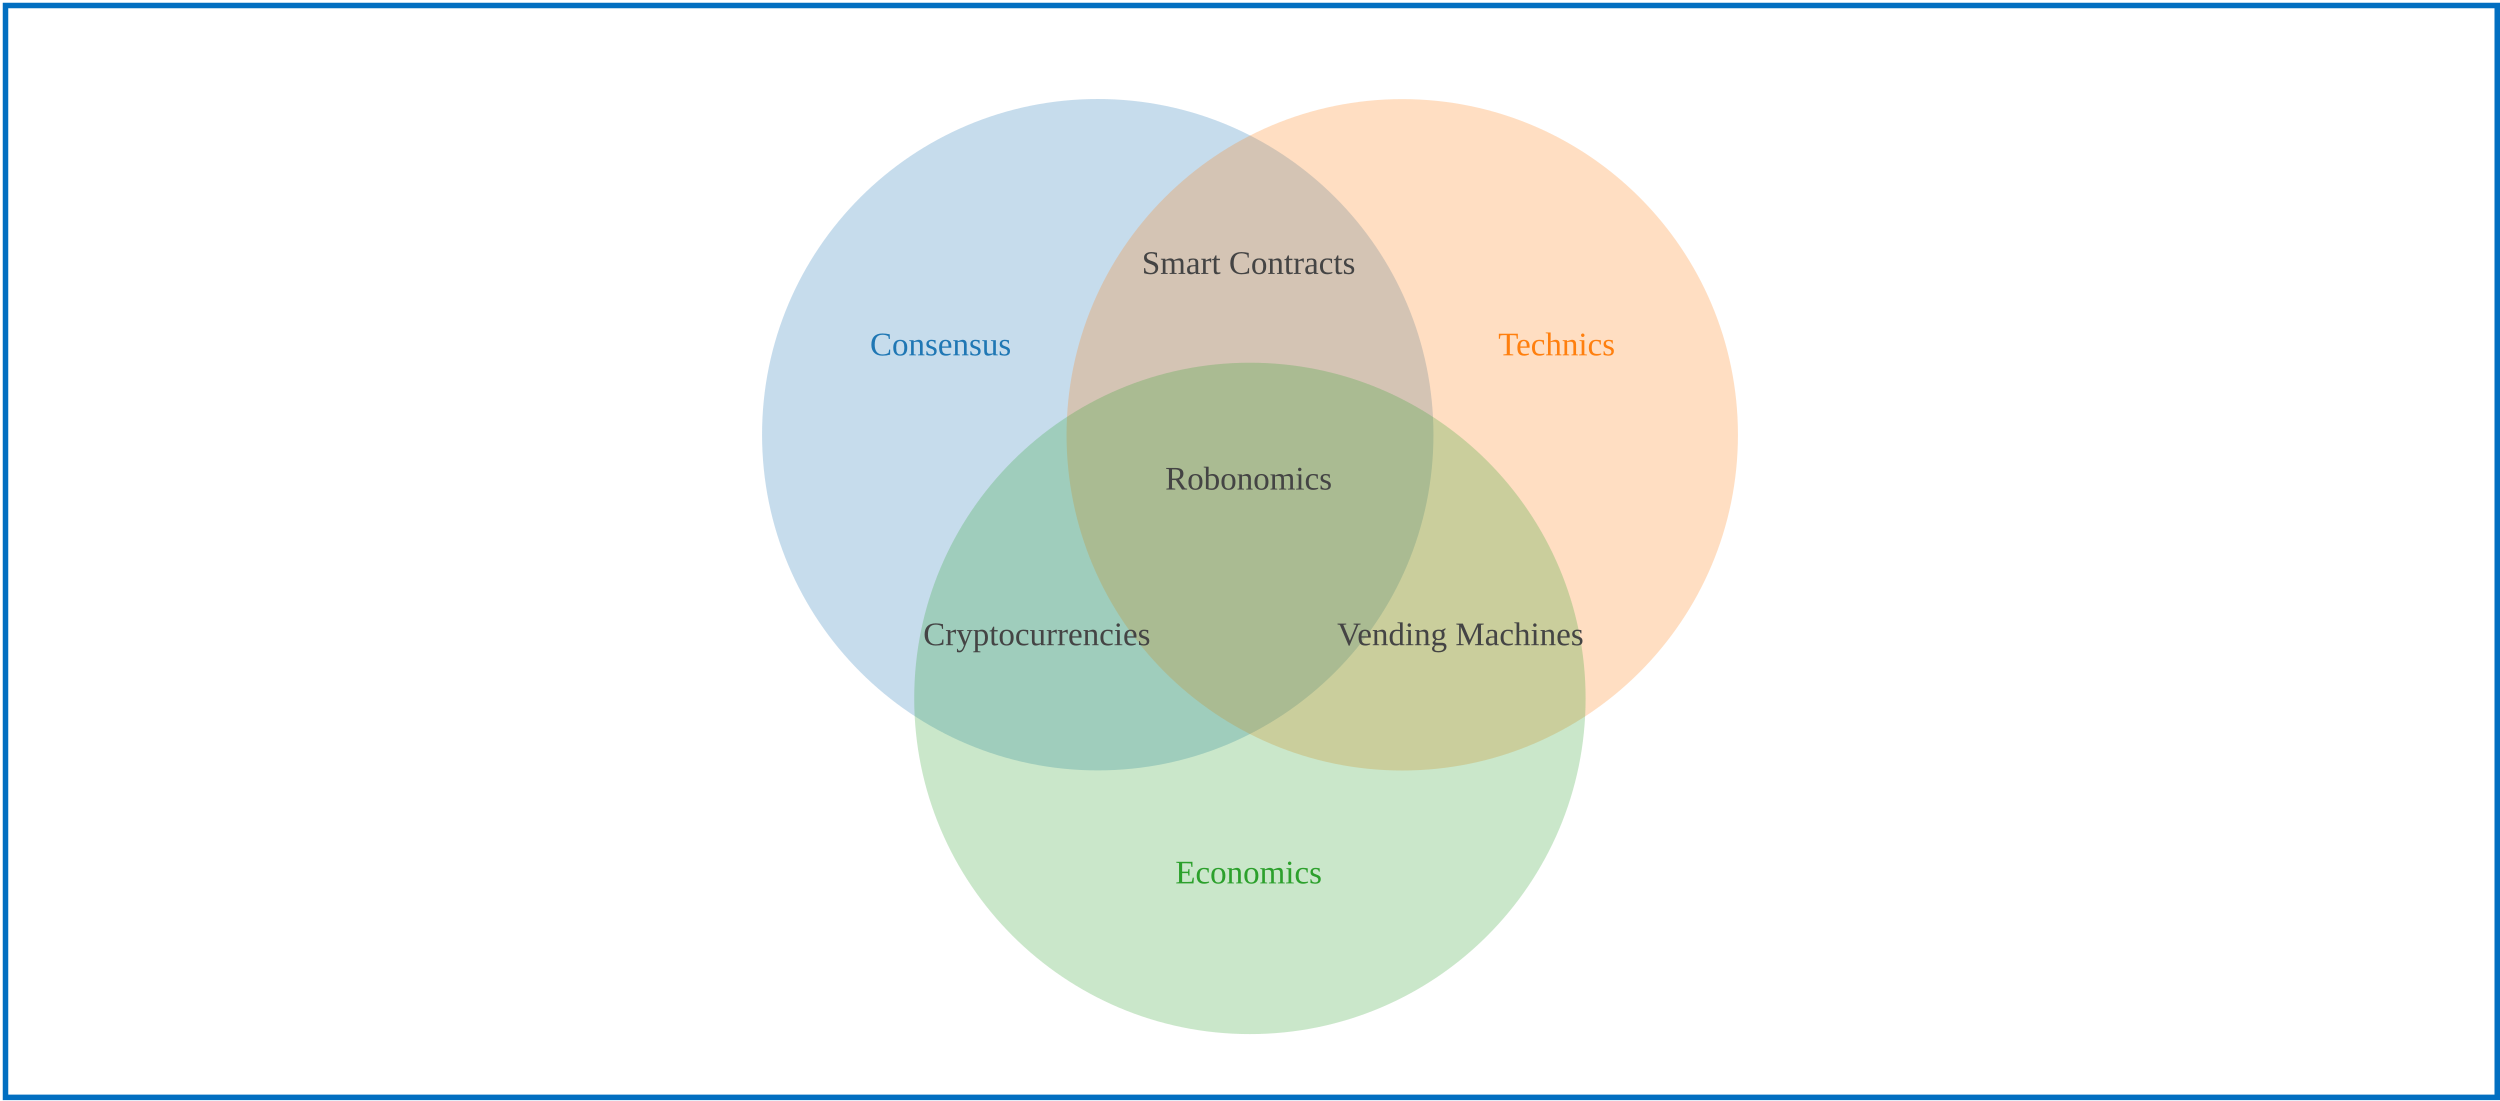
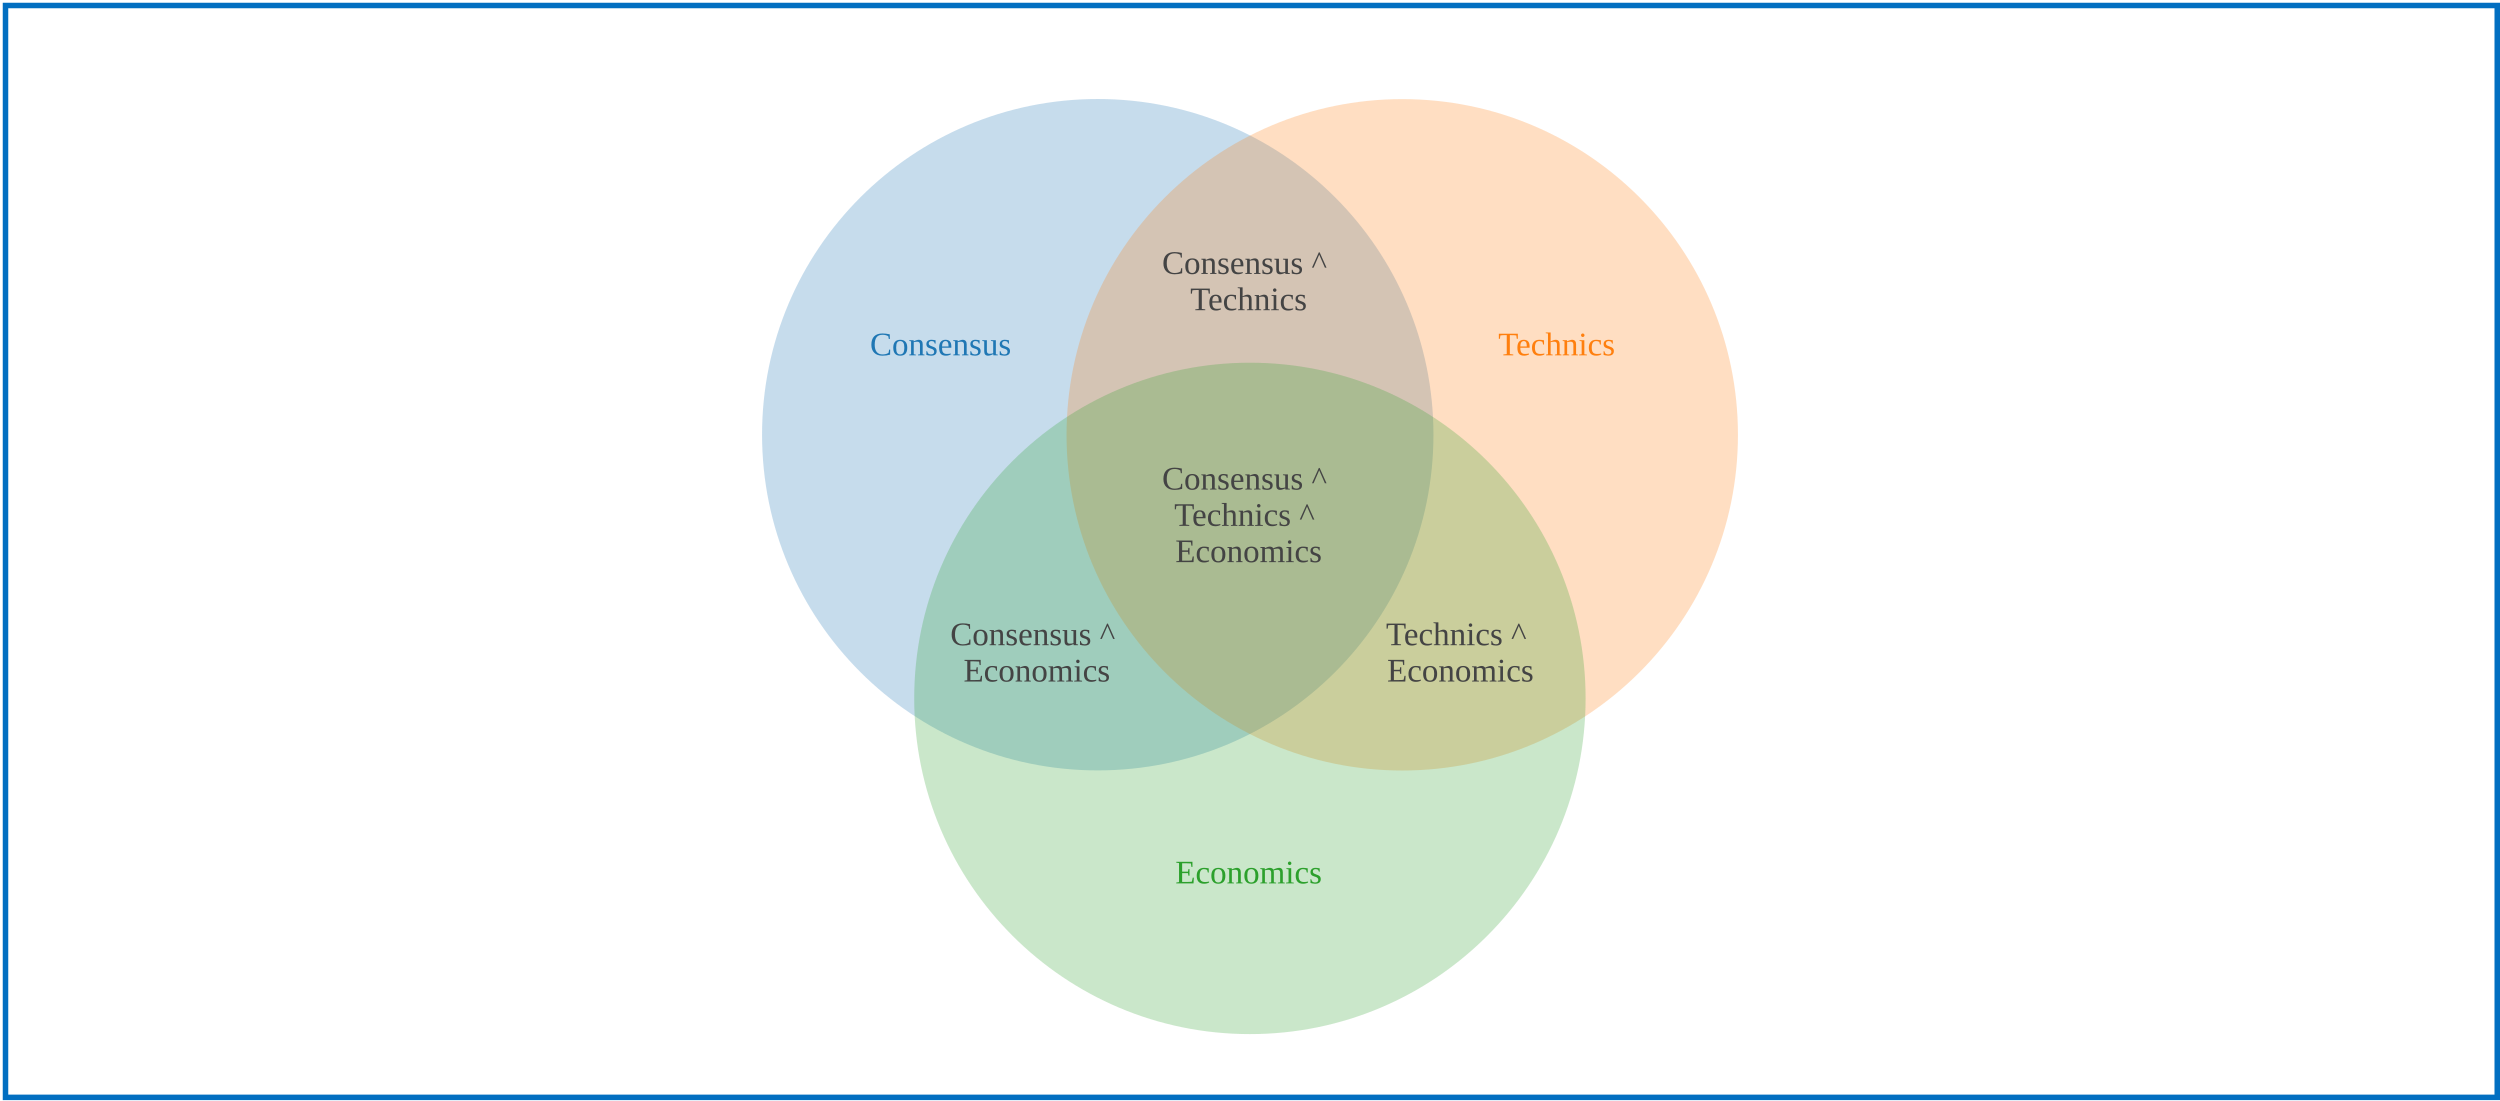
<svg width="909" height="400">
  <defs />
  <rect x="2" y="2" width="906" height="397" fill="none" style="stroke: rgb(2, 111, 193); fill-opacity: 1; stroke-opacity: 1; stroke-width: 2px;" />
  <text style="font-size:10px;font-family:'Arial', sans-serif" fill="#000000" class="vennchart-title" x="454.5" y="5" />
  <text style="font-size:10px;font-family:'Arial', sans-serif" fill="#000000" class="vennchart-subtitle" x="454.5" y="10" />
  <g class="venn-area venn-circle venn-sets-0">
    <path style="fill-opacity: 0.25; fill: rgb(31, 119, 180); stroke-opacity: 0; stroke: red; stroke-width: 0px;" d=" M 399.145 158.06  m -122.06 0  a 122.06 122.06 0 1 0 244.121 0  a 122.06 122.06 0 1 0 -244.121 0" />
    <text style="fill: rgb(31, 119, 180);" text-anchor="middle" dy=".35em" x="342" y="125">
      <tspan x="342" y="125" dy="0.35em">Consensus</tspan>
    </text>
  </g>
  <g class="venn-area venn-circle venn-sets-1">
    <path style="fill-opacity: 0.25; fill: rgb(255, 127, 14); stroke-opacity: 0; stroke: red; stroke-width: 0px;" d=" M 509.855 158.1  m -122.06 0  a 122.06 122.06 0 1 0 244.121 0  a 122.06 122.06 0 1 0 -244.121 0" />
    <text style="fill: rgb(255, 127, 14);" text-anchor="middle" dy=".35em" x="566" y="125">
      <tspan x="566" y="125" dy="0.35em">Technics</tspan>
    </text>
  </g>
  <g class="venn-area venn-circle venn-sets-2">
    <path style="fill-opacity: 0.25; fill: rgb(44, 160, 44); stroke-opacity: 0; stroke: red; stroke-width: 0px;" d=" M 454.466 253.94  m -122.06 0  a 122.06 122.06 0 1 0 244.121 0  a 122.06 122.06 0 1 0 -244.121 0" />
    <text style="fill: rgb(44, 160, 44);" text-anchor="middle" dy=".35em" x="454" y="317">
      <tspan x="454" y="317" dy="0.35em">Economics</tspan>
    </text>
  </g>
  <g class="venn-area venn-intersection venn-sets-0_2">
    <path style="fill-opacity: 0; stroke-opacity: 0; stroke: red; stroke-width: 0px;" d=" M 332.576 260.37  A 122.06 122.06 0 0 1 521.035 151.63  A 122.06 122.06 0 0 1 332.576 260.37" />
    <text style="fill: rgb(68, 68, 68);" text-anchor="middle" dy=".35em" x="377" y="237">
-       <tspan x="377" y="237" dy="-0.2em">Cryptocurrencies</tspan>
+       <tspan x="377" y="237" dy="-0.2em">Consensus ^</tspan>
+       <tspan x="377" y="237" dy="0.9em">Economics</tspan>
    </text>
  </g>
  <g class="venn-area venn-intersection venn-sets-0_1">
    <path style="fill-opacity: 0; stroke-opacity: 0; stroke: red; stroke-width: 0px;" d=" M 454.461 266.867  A 122.06 122.06 0 0 1 454.539 49.294  A 122.06 122.06 0 0 1 454.461 266.867" />
    <text style="fill: rgb(68, 68, 68);" text-anchor="middle" dy=".35em" x="454" y="102">
-       <tspan x="454" y="102" dy="-0.2em">Smart Contracts</tspan>
+       <tspan x="454" y="102" dy="-0.2em">Consensus ^</tspan>
+       <tspan x="454" y="102" dy="0.9em">Technics</tspan>
    </text>
  </g>
  <g class="venn-area venn-intersection venn-sets-1_2">
    <path style="fill-opacity: 0; stroke-opacity: 0; stroke: red; stroke-width: 0px;" d=" M 387.969 151.583  A 122.06 122.06 0 0 1 576.353 260.457  A 122.06 122.06 0 0 1 387.969 151.583" />
    <text style="fill: rgb(68, 68, 68);" text-anchor="middle" dy=".35em" x="531" y="237">
-       <tspan x="531" y="237" dy="-0.2em">Vending Machines</tspan>
+       <tspan x="531" y="237" dy="-0.2em">Technics ^</tspan>
+       <tspan x="531" y="237" dy="0.9em">Economics</tspan>
    </text>
  </g>
  <g class="venn-area venn-intersection venn-sets-0_1_2">
    <path style="fill-opacity: 0; stroke-opacity: 0; stroke: red; stroke-width: 0px;" d=" M 387.969 151.583  A 122.06 122.06 0 0 1 521.035 151.63  A 122.06 122.06 0 0 1 454.461 266.867  A 122.06 122.06 0 0 1 387.969 151.583" />
    <text style="fill: rgb(68, 68, 68);" text-anchor="middle" dy=".35em" x="454" y="187">
-       <tspan x="454" y="187" dy="-0.75em">Robonomics</tspan>
+       <tspan x="454" y="187" dy="-0.75em">Consensus ^</tspan>
+       <tspan x="454" y="187" dy="0.35em">Technics ^</tspan>
+       <tspan x="454" y="187" dy="1.45em">Economics</tspan>
    </text>
  </g>
</svg>
